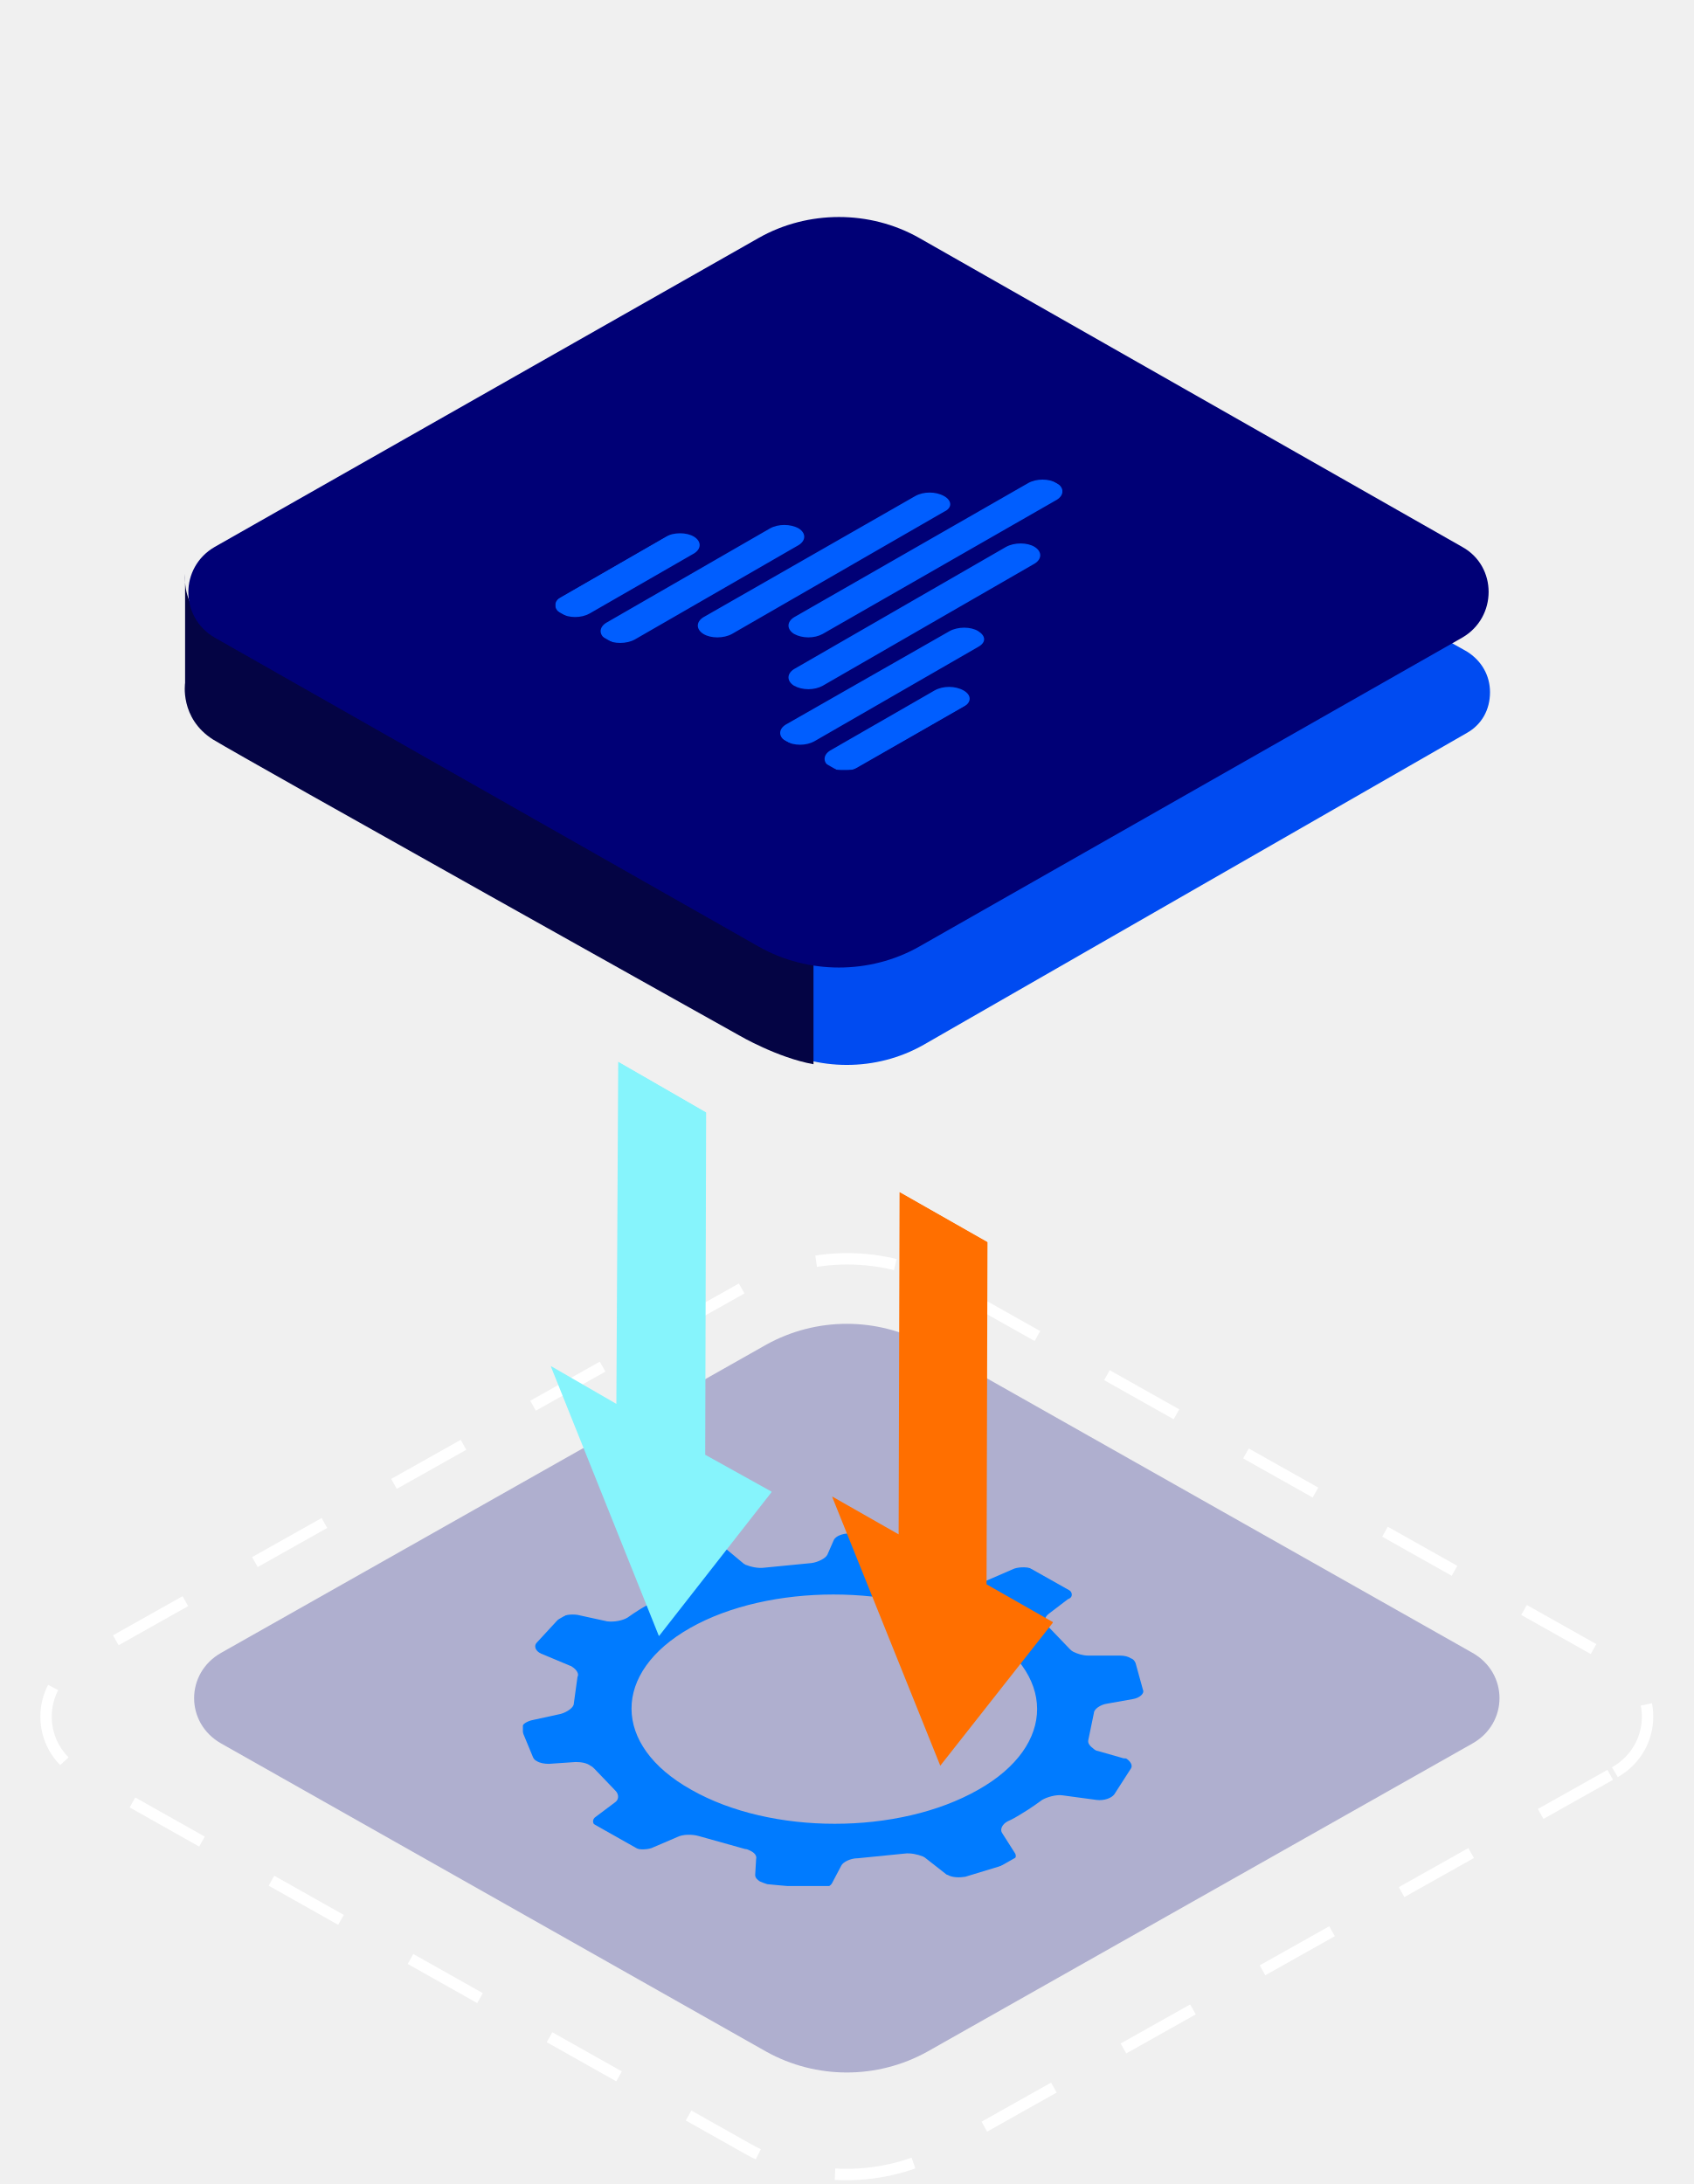
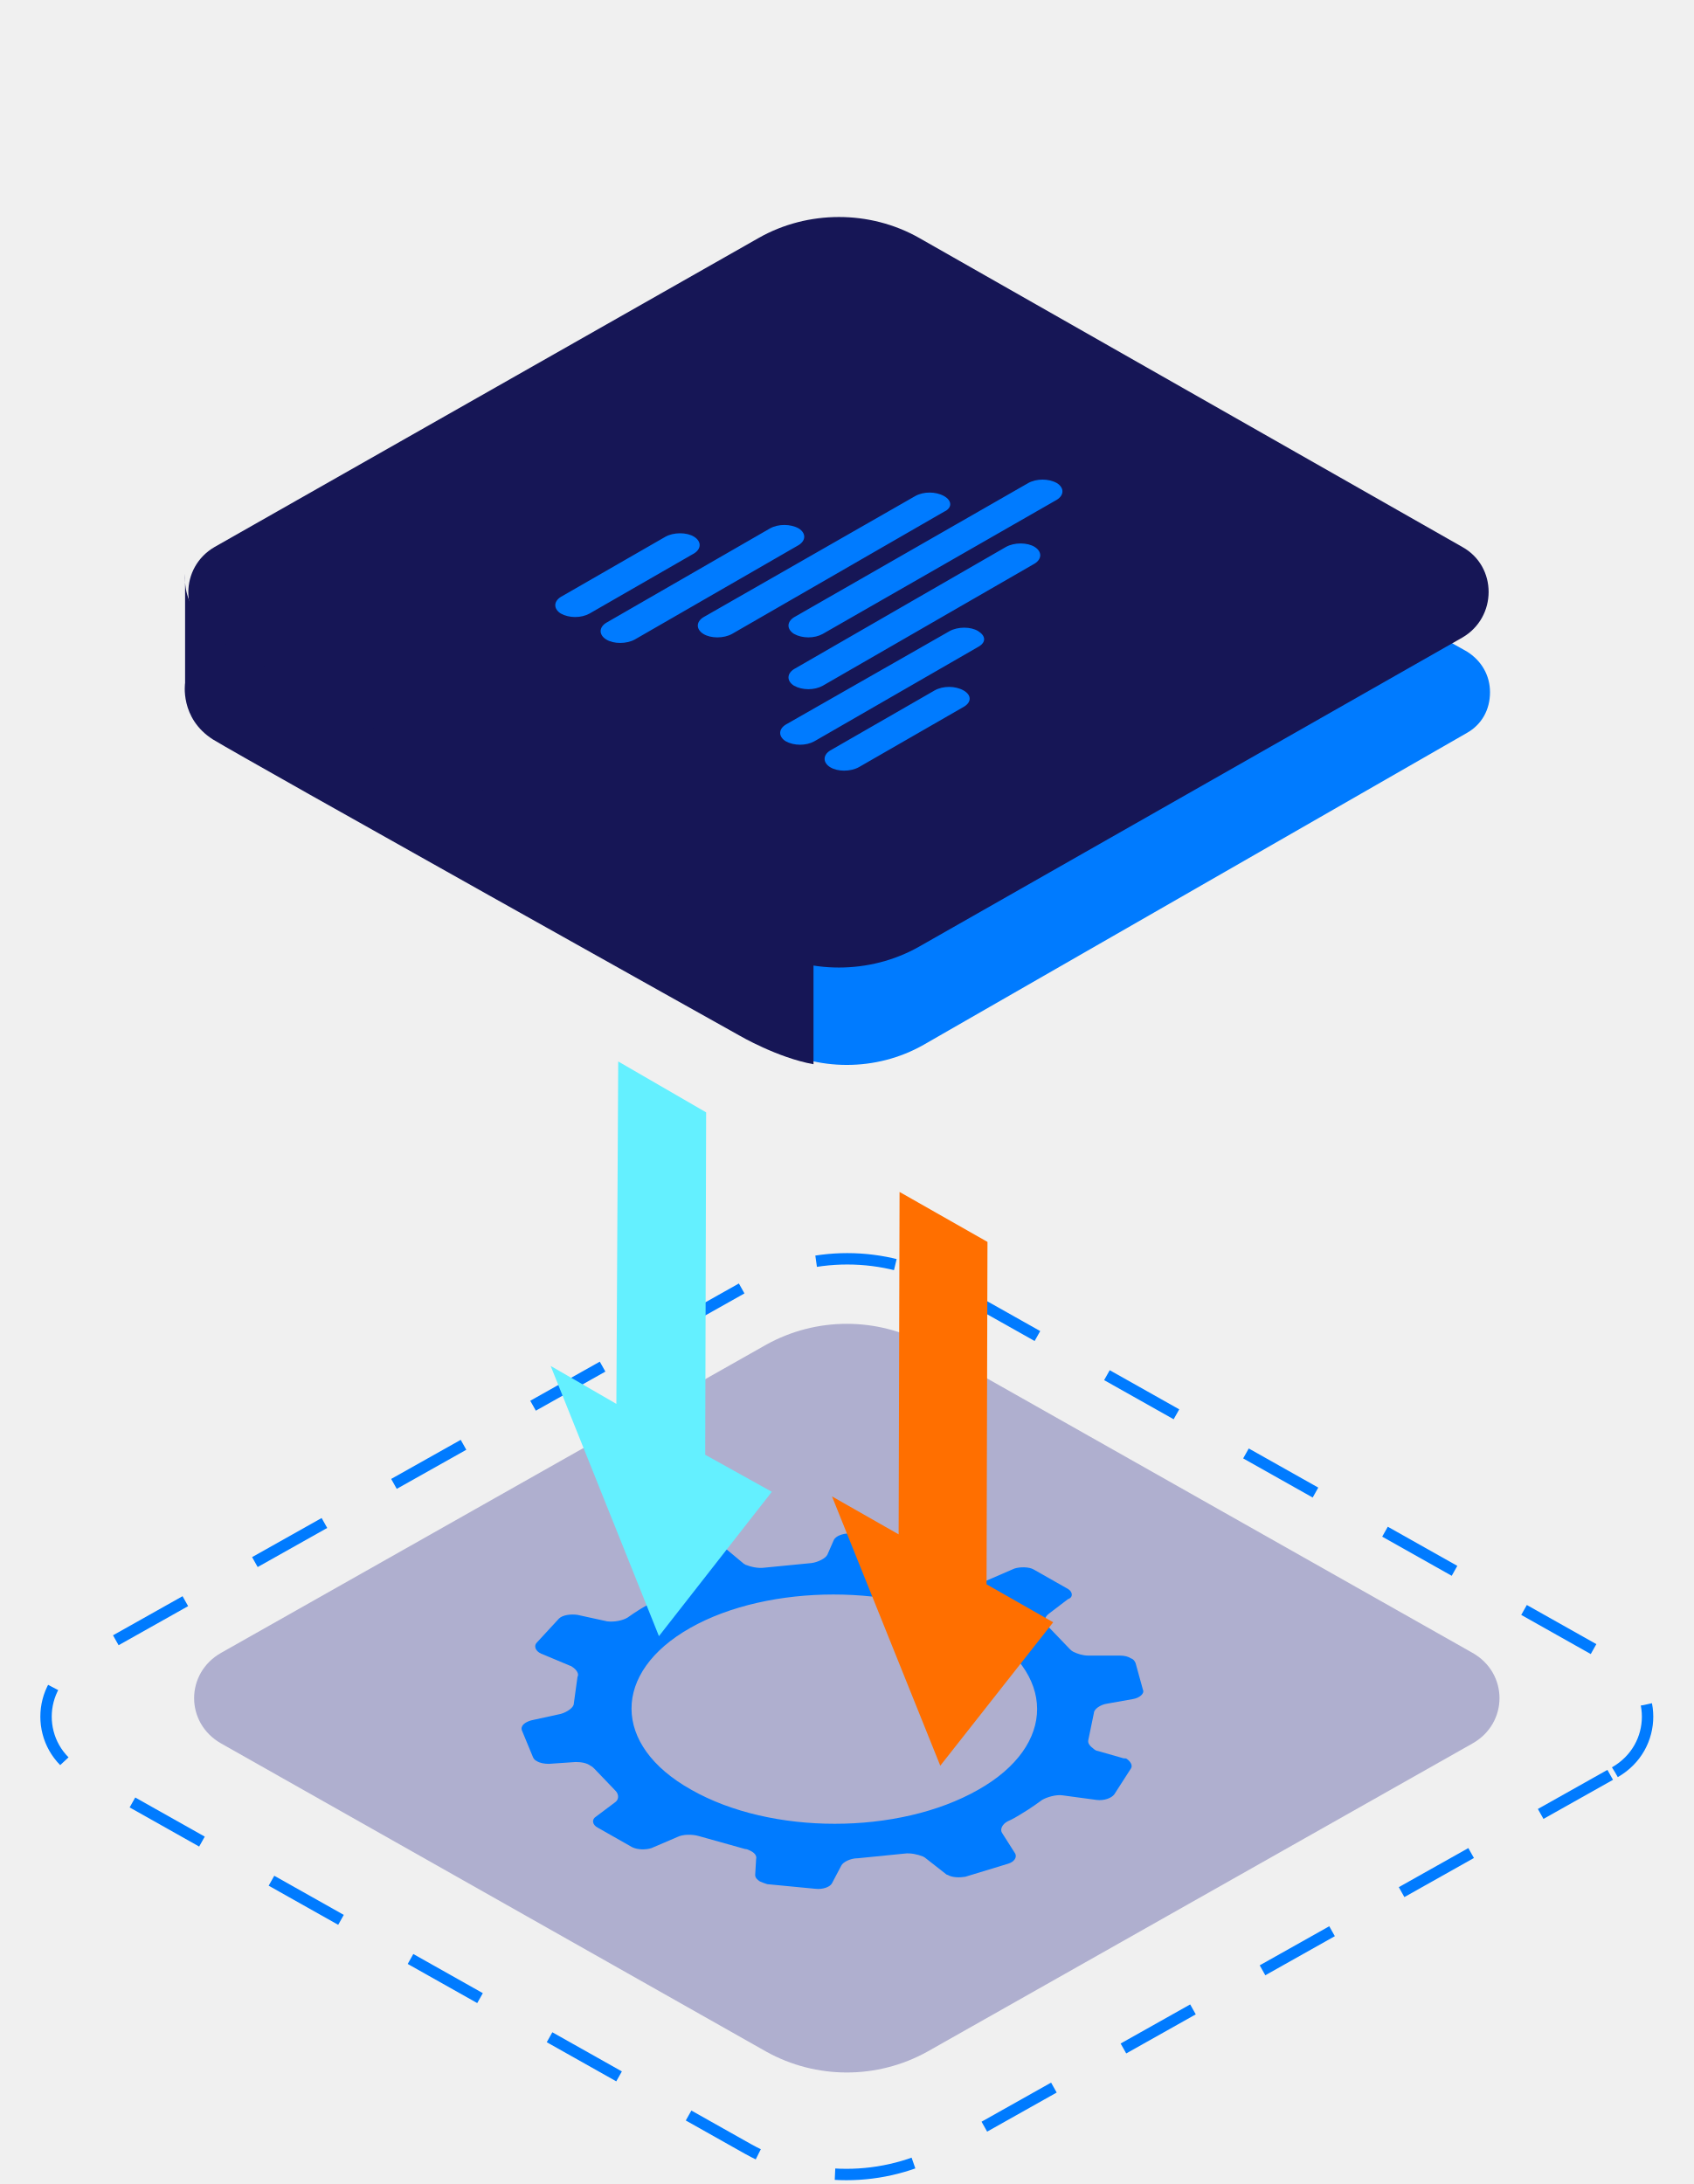
<svg xmlns="http://www.w3.org/2000/svg" version="1.1" id="Layer_1" x="0px" y="0px" viewBox="0 0 183 236" style="enable-background:new 0 0 183 236;" xml:space="preserve">
  <style type="text/css">
	.st0{opacity:0.27;fill:#000076;enable-background:new    ;}
- 	.st1{fill:#004BF1;}
- 	.st2{fill:#040444;}
- 	.st3{filter:url(#Adobe_OpacityMaskFilter);}
- 	.st4{fill:#FFFFFF;}
- 	.st5{mask:url(#mask-2_1_);fill:#000076;}
- 	.st6{filter:url(#Adobe_OpacityMaskFilter_1_);}
- 	.st7{mask:url(#mask-4_1_);fill:#005EFF;}
- 	.st8{fill:none;stroke:#FFFFFF;stroke-width:1.231;stroke-dasharray:8.62;}
- 	.st9{filter:url(#Adobe_OpacityMaskFilter_2_);}
- 	.st10{mask:url(#mask-6_1_);fill:#007BFF;}
- 	.st11{filter:url(#Adobe_OpacityMaskFilter_3_);}
- 	.st12{mask:url(#mask-8_1_);fill:#FF6F00;}
- 	.st13{filter:url(#Adobe_OpacityMaskFilter_4_);}
- 	.st14{mask:url(#mask-10_1_);fill:#86F4FC;}
+ 	.st1{fill:#007BFF;}
+ 	.st2{fill:#161656;}
+ 	.st3{fill:none;stroke:#007BFF;stroke-width:1.231;stroke-dasharray:8.62;}
+ 	.st4{fill:#FF6F00;}
+ 	.st5{fill:#64F0FF;}
</style>
-   <g id="Desktop">
-     <g id="_x32_-Services" transform="translate(-648, -587)">
-       <g id="Group-26" transform="translate(649, 587)">
-         <path id="Fill-1" class="st0" d="M158.1,188.4c3.9-2.2,3.9-7.6,0-9.8l-58.9-33.3c-5.4-3-12-3-17.4,0l-58.9,33.3     c-3.9,2.2-3.9,7.6,0,9.8l58.9,33.3c5.4,3,12,3,17.4,0L158.1,188.4z" />
-         <path id="Fill-3" class="st1" d="M81.8,101L26,69l-2.5,1.4C22,71.3,21,73,21,74.8c0,1.8,0.9,3.5,2.5,4.4l58.7,33.7     c5.1,2.9,11.5,2.9,16.6,0l58.7-33.7c1.6-0.9,2.5-2.5,2.5-4.4c0-1.8-0.9-3.4-2.5-4.4L155,69l-55.8,32     C93.8,104.1,87.2,104.1,81.8,101" />
-         <path id="Fill-5" class="st2" d="M19,62v11.8c0,0-0.6,3.8,3,6.1c3.6,2.2,56.9,32,56.9,32s4.1,2.4,8,3.1v-11.7     c0,0-2.8-0.1-9.1-3.7c-6.3-3.6-55-31.2-55-31.2S18.7,66.6,19,62" />
-         <g id="Group-11" transform="translate(15, 0)">
-           <g id="Clip-10">
- 				</g>
-           <defs>
-             <filter id="Adobe_OpacityMaskFilter" filterUnits="userSpaceOnUse" x="4.3" y="23.4" width="140.6" height="81.2">
-               <feColorMatrix type="matrix" values="1 0 0 0 0  0 1 0 0 0  0 0 1 0 0  0 0 0 1 0" />
-             </filter>
-           </defs>
-           <mask maskUnits="userSpaceOnUse" x="4.3" y="23.4" width="140.6" height="81.2" id="mask-2_1_">
-             <g class="st3">
-               <polygon id="path-1_1_" class="st4" points="4.3,23.4 144.9,23.4 144.9,104.6 4.3,104.6       " />
-             </g>
-           </mask>
-           <path id="Fill-9" class="st5" d="M142,68.9c3.8-2.2,3.8-7.7,0-9.8L83.3,25.7c-5.3-3-12-3-17.3,0L7.2,59.1      c-3.8,2.2-3.8,7.6,0,9.8L66,102.3c5.3,3,12,3,17.3,0L142,68.9z" />
-         </g>
-         <g id="Group-14" transform="translate(54, 20)">
-           <g id="Clip-13">
- 				</g>
-           <defs>
-             <filter id="Adobe_OpacityMaskFilter_1_" filterUnits="userSpaceOnUse" x="5" y="31.8" width="54.8" height="31.4">
-               <feColorMatrix type="matrix" values="1 0 0 0 0  0 1 0 0 0  0 0 1 0 0  0 0 0 1 0" />
-             </filter>
-           </defs>
-           <mask maskUnits="userSpaceOnUse" x="5" y="31.8" width="54.8" height="31.4" id="mask-4_1_">
-             <g class="st6">
-               <polyline id="path-3_1_" class="st4" points="4.1,45.4 43,23 75.3,41.4 36.3,63.7       " />
-             </g>
-           </mask>
-           <path id="Fill-12" class="st7" d="M59.2,32.2c-0.9-0.5-2.2-0.5-3.1,0L30.8,46.7c-0.8,0.5-0.8,1.3,0,1.8c0.9,0.5,2.2,0.5,3.1,0      L59.2,34C60,33.5,60,32.7,59.2,32.2 M20,38c-0.8-0.5-2.2-0.5-3.1,0L5.6,44.5c-0.8,0.5-0.8,1.3,0,1.8c0.9,0.5,2.2,0.5,3.1,0      L20,39.8C20.8,39.3,20.8,38.5,20,38 M49.1,54.6c-0.9-0.5-2.2-0.5-3.1,0l-11.3,6.5c-0.8,0.5-0.8,1.3,0,1.8c0.8,0.5,2.2,0.5,3.1,0      l11.3-6.5C50,55.9,50,55.1,49.1,54.6 M31.3,37.1c-0.9-0.5-2.2-0.5-3.1,0L10.5,47.3c-0.8,0.5-0.8,1.3,0,1.8      c0.8,0.5,2.2,0.5,3.1,0l17.7-10.2C32.1,38.4,32.1,37.6,31.3,37.1 M50.7,48.2c-0.8-0.5-2.2-0.5-3.1,0L29.9,58.3      c-0.8,0.5-0.8,1.3,0,1.8c0.9,0.5,2.2,0.5,3.1,0l17.7-10.2C51.6,49.4,51.5,48.7,50.7,48.2 M47,33.6c-0.9-0.5-2.2-0.5-3.1,0      L21,46.7c-0.8,0.5-0.8,1.3,0,1.8c0.8,0.5,2.2,0.5,3.1,0l22.9-13.2C47.9,34.9,47.9,34.1,47,33.6 M56.8,39.1      c-0.8-0.5-2.2-0.5-3.1,0L30.8,52.3c-0.8,0.5-0.8,1.3,0,1.8c0.9,0.5,2.2,0.5,3.1,0l22.9-13.2C57.6,40.4,57.6,39.6,56.8,39.1" />
-         </g>
-         <path id="Stroke-15" class="st8" d="M173.5,191.5c4.7-2.7,4.7-9.3,0-12l-72.3-40.7c-6.6-3.7-14.7-3.7-21.3,0L7.5,179.5     c-4.7,2.7-4.7,9.3,0,12l72.3,40.7c6.6,3.7,14.7,3.7,21.3,0L173.5,191.5z" />
-         <g id="Group-19" transform="translate(37, 134)">
-           <g id="Clip-18">
- 				</g>
-           <defs>
-             <filter id="Adobe_OpacityMaskFilter_2_" filterUnits="userSpaceOnUse" x="18.5" y="31.6" width="67.1" height="38.2">
-               <feColorMatrix type="matrix" values="1 0 0 0 0  0 1 0 0 0  0 0 1 0 0  0 0 0 1 0" />
-             </filter>
-           </defs>
-           <mask maskUnits="userSpaceOnUse" x="18.5" y="31.6" width="67.1" height="38.2" id="mask-6_1_">
-             <g class="st9">
-               <polyline id="path-5_1_" class="st4" points="4.7,51 52.6,23.8 100.2,50.6 52.2,77.8       " />
-             </g>
-           </mask>
-           <path id="Fill-17" class="st10" d="M77.4,37.7l-3.7-2.1c-0.5-0.3-1.5-0.3-2.1-0.1l-3,1.3c-0.6,0.3-1.7,0.3-2.3,0.1l-4.3-1.2      c-0.2-0.1-0.5-0.1-0.7-0.3c-0.4-0.2-0.7-0.5-0.7-0.8l-0.1-1.9c0-0.2-0.2-0.4-0.5-0.6C59.7,32.1,59.3,32,59,32l-5.2-0.3      c-0.8,0-1.5,0.3-1.7,0.7L51.4,34c-0.2,0.4-1,0.8-1.7,0.9l-5.1,0.5c-0.7,0.1-1.5-0.1-2-0.3c-0.1,0-0.1-0.1-0.2-0.1l-1.8-1.5      c0,0-0.1-0.1-0.2-0.1c-0.5-0.3-1.3-0.4-1.9-0.2l-4.6,1.4c-0.7,0.2-1,0.7-0.8,1.1l1.1,1.7c0.3,0.4,0,1-0.6,1.2      c0,0-0.7,0.3-1.6,0.8c-1.1,0.6-2.2,1.4-2.2,1.4c-0.5,0.3-1.4,0.5-2.2,0.4l-3.2-0.7c-0.7-0.1-1.6,0-2,0.4l-2.4,2.6      c-0.3,0.3-0.2,0.8,0.3,1.1c0.1,0,0.1,0.1,0.2,0.1l3.1,1.3c0.1,0,0.2,0.1,0.2,0.1c0.5,0.3,0.8,0.8,0.6,1.1L24,50.1      c0,0.4-0.7,0.9-1.4,1.1l-3.2,0.7c-0.7,0.2-1.2,0.6-1,1.1l1.2,2.9c0.1,0.2,0.2,0.3,0.4,0.4c0.3,0.2,0.8,0.3,1.3,0.3l2.9-0.2      c0.6,0,1.2,0.1,1.6,0.4c0.2,0.1,0.3,0.2,0.4,0.3l2.3,2.4c0.4,0.4,0.4,1-0.1,1.3l-2,1.5c-0.5,0.3-0.4,0.9,0.2,1.2c0,0,0,0,0,0      l3.7,2.1c0.6,0.3,1.5,0.3,2.1,0.1l2.8-1.2c0.6-0.3,1.6-0.3,2.3-0.1l5,1.4c0.2,0,0.4,0.1,0.6,0.2c0.4,0.2,0.7,0.5,0.6,0.9      l-0.1,1.7c0,0.3,0.2,0.5,0.5,0.7c0.2,0.1,0.5,0.2,0.8,0.3l5.2,0.5c0.8,0.1,1.6-0.2,1.8-0.6l1-1.9c0.2-0.4,1-0.8,1.8-0.8l5-0.5      c0.7-0.1,1.5,0.1,2,0.3c0.1,0,0.1,0.1,0.2,0.1l2.3,1.8c0,0,0.1,0.1,0.2,0.1c0.5,0.3,1.3,0.3,1.9,0.2l4.6-1.4      c0.7-0.2,1-0.7,0.8-1.1l-1.4-2.2c-0.3-0.4,0-1,0.6-1.3c0,0,0.5-0.2,1.3-0.7c1.2-0.7,2.4-1.6,2.4-1.6c0.5-0.3,1.5-0.6,2.2-0.5      l3.7,0.5c0.8,0.1,1.6-0.2,1.9-0.6l1.8-2.8c0.2-0.3,0-0.7-0.4-1c-0.1-0.1-0.2-0.1-0.4-0.1l-2.8-0.8c-0.1,0-0.3-0.1-0.4-0.2      c-0.4-0.3-0.7-0.6-0.6-1l0.6-2.9c0-0.4,0.7-0.9,1.4-1l2.8-0.5c0.7-0.1,1.3-0.6,1.1-1l-0.8-2.9c-0.1-0.2-0.2-0.4-0.5-0.5      c-0.3-0.2-0.7-0.3-1.2-0.3l-3.4,0c-0.6,0-1.2-0.2-1.6-0.4c-0.2-0.1-0.3-0.2-0.4-0.3l-2.4-2.5c-0.4-0.4-0.4-0.9,0.1-1.3l2.1-1.6      C78,38.6,77.9,38,77.4,37.7 M36.7,59.4c-8.6-4.8-8.6-12.7-0.1-17.5c8.5-4.8,22.4-4.8,31,0c8.6,4.8,8.6,12.7,0.1,17.5      C59.1,64.3,45.3,64.3,36.7,59.4" />
-         </g>
-         <g id="Group-22" transform="translate(84, 101)">
-           <g id="Clip-21">
- 				</g>
-           <defs>
-             <filter id="Adobe_OpacityMaskFilter_3_" filterUnits="userSpaceOnUse" x="4.9" y="27.8" width="23.9" height="62.1">
-               <feColorMatrix type="matrix" values="1 0 0 0 0  0 1 0 0 0  0 0 1 0 0  0 0 0 1 0" />
-             </filter>
-           </defs>
-           <mask maskUnits="userSpaceOnUse" x="4.9" y="27.8" width="23.9" height="62.1" id="mask-8_1_">
-             <g class="st11">
-               <polygon id="path-7_1_" class="st4" points="4.8,83.1 5,23.7 28.9,37.3 28.7,96.8       " />
-             </g>
-           </mask>
-           <polygon id="Fill-20" class="st12" points="21.7,33.2 12.2,27.8 12.1,64.8 4.9,60.7 16.6,89.8 28.8,74.3 21.6,70.2     " />
-         </g>
-         <g id="Group-25" transform="translate(54, 87)">
-           <g id="Clip-24">
- 				</g>
-           <defs>
-             <filter id="Adobe_OpacityMaskFilter_4_" filterUnits="userSpaceOnUse" x="4.5" y="27.7" width="23.9" height="62.1">
-               <feColorMatrix type="matrix" values="1 0 0 0 0  0 1 0 0 0  0 0 1 0 0  0 0 0 1 0" />
-             </filter>
-           </defs>
-           <mask maskUnits="userSpaceOnUse" x="4.5" y="27.7" width="23.9" height="62.1" id="mask-10_1_">
-             <g class="st13">
-               <polygon id="path-9_1_" class="st4" points="4.4,83.1 4.6,23.6 28.5,37.3 28.3,96.7       " />
-             </g>
-           </mask>
-           <polygon id="Fill-23" class="st14" points="21.3,33.2 11.8,27.7 11.6,64.7 4.5,60.6 16.2,89.8 28.4,74.2 21.2,70.2     " />
-         </g>
-       </g>
-     </g>
-   </g>
+   <path id="shadow" class="st0" d="M159.1,188.4c3.9-2.2,3.9-7.6,0-9.8l-58.9-33.3c-5.4-3-12-3-17.4,0l-58.9,33.3  c-3.9,2.2-3.9,7.6,0,9.8l58.9,33.3c5.4,3,12,3,17.4,0L159.1,188.4z" />
+   <path id="side-right" class="st1" d="M82.8,101L27,69l-2.5,1.4C23,71.3,22,73,22,74.8s0.9,3.5,2.5,4.4l58.7,33.7  c5.1,2.9,11.5,2.9,16.6,0l58.7-33.7c1.6-0.9,2.5-2.5,2.5-4.4c0-1.8-0.9-3.4-2.5-4.4L156,69l-55.8,32C94.8,104.1,88.2,104.1,82.8,101  " />
+   <path id="side-left" class="st2" d="M20,62v11.8c0,0-0.6,3.8,3,6.1c3.6,2.2,56.9,32,56.9,32s4.1,2.4,8,3.1v-11.7  c0,0-2.8-0.1-9.1-3.7c-6.3-3.6-55-31.2-55-31.2S19.7,66.6,20,62" />
+   <path id="background" class="st2" d="M158,68.9c3.8-2.2,3.8-7.7,0-9.8L99.3,25.7c-5.3-3-12-3-17.3,0L23.2,59.1  c-3.8,2.2-3.8,7.6,0,9.8L82,102.3c5.3,3,12,3,17.3,0L158,68.9z" />
+   <path id="Fill-12" class="st1" d="M114.2,52.2c-0.9-0.5-2.2-0.5-3.1,0L85.8,66.7c-0.8,0.5-0.8,1.3,0,1.8c0.9,0.5,2.2,0.5,3.1,0  L114.2,54C115,53.5,115,52.7,114.2,52.2 M75,58c-0.8-0.5-2.2-0.5-3.1,0l-11.3,6.5c-0.8,0.5-0.8,1.3,0,1.8c0.9,0.5,2.2,0.5,3.1,0  L75,59.8C75.8,59.3,75.8,58.5,75,58 M104.1,74.6c-0.9-0.5-2.2-0.5-3.1,0l-11.3,6.5c-0.8,0.5-0.8,1.3,0,1.8c0.8,0.5,2.2,0.5,3.1,0  l11.3-6.5C105,75.9,105,75.1,104.1,74.6 M86.3,57.1c-0.9-0.5-2.2-0.5-3.1,0L65.5,67.3c-0.8,0.5-0.8,1.3,0,1.8s2.2,0.5,3.1,0  l17.7-10.2C87.1,58.4,87.1,57.6,86.3,57.1 M105.7,68.2c-0.8-0.5-2.2-0.5-3.1,0L84.9,78.3c-0.8,0.5-0.8,1.3,0,1.8  c0.9,0.5,2.2,0.5,3.1,0l17.7-10.2C106.6,69.4,106.5,68.7,105.7,68.2 M102,53.6c-0.9-0.5-2.2-0.5-3.1,0L76,66.7  c-0.8,0.5-0.8,1.3,0,1.8s2.2,0.5,3.1,0L102,55.3C102.9,54.9,102.9,54.1,102,53.6 M111.8,59.1c-0.8-0.5-2.2-0.5-3.1,0L85.8,72.3  c-0.8,0.5-0.8,1.3,0,1.8c0.9,0.5,2.2,0.5,3.1,0l22.9-13.2C112.6,60.4,112.6,59.6,111.8,59.1" />
+   <path id="border" class="st3" d="M174.5,191.5c4.7-2.7,4.7-9.3,0-12l-72.3-40.7c-6.6-3.7-14.7-3.7-21.3,0L8.5,179.5  c-4.7,2.7-4.7,9.3,0,12l72.3,40.7c6.6,3.7,14.7,3.7,21.3,0L174.5,191.5z" />
+   <path id="cog" class="st1" d="M115.4,171.7l-3.7-2.1c-0.5-0.3-1.5-0.3-2.1-0.1l-3,1.3c-0.6,0.3-1.7,0.3-2.3,0.1l-4.3-1.2  c-0.2-0.1-0.5-0.1-0.7-0.3c-0.4-0.2-0.7-0.5-0.7-0.8l-0.1-1.9c0-0.2-0.2-0.4-0.5-0.6c-0.3,0-0.7-0.1-1-0.1l-5.2-0.3  c-0.8,0-1.5,0.3-1.7,0.7l-0.7,1.6c-0.2,0.4-1,0.8-1.7,0.9l-5.1,0.5c-0.7,0.1-1.5-0.1-2-0.3c-0.1,0-0.1-0.1-0.2-0.1l-1.8-1.5  c0,0-0.1-0.1-0.2-0.1c-0.5-0.3-1.3-0.4-1.9-0.2l-4.6,1.4c-0.7,0.2-1,0.7-0.8,1.1l1.1,1.7c0.3,0.4,0,1-0.6,1.2c0,0-0.7,0.3-1.6,0.8  c-1.1,0.6-2.2,1.4-2.2,1.4c-0.5,0.3-1.4,0.5-2.2,0.4l-3.2-0.7c-0.7-0.1-1.6,0-2,0.4l-2.4,2.6c-0.3,0.3-0.2,0.8,0.3,1.1  c0.1,0,0.1,0.1,0.2,0.1l3.1,1.3c0.1,0,0.2,0.1,0.2,0.1c0.5,0.3,0.8,0.8,0.6,1.1l-0.4,2.9c0,0.4-0.7,0.9-1.4,1.1l-3.2,0.7  c-0.7,0.2-1.2,0.6-1,1.1l1.2,2.9c0.1,0.2,0.2,0.3,0.4,0.4c0.3,0.2,0.8,0.3,1.3,0.3l2.9-0.2c0.6,0,1.2,0.1,1.6,0.4  c0.2,0.1,0.3,0.2,0.4,0.3l2.3,2.4c0.4,0.4,0.4,1-0.1,1.3l-2,1.5c-0.5,0.3-0.4,0.9,0.2,1.2l0,0l3.7,2.1c0.6,0.3,1.5,0.3,2.1,0.1  l2.8-1.2c0.6-0.3,1.6-0.3,2.3-0.1l5,1.4c0.2,0,0.4,0.1,0.6,0.2c0.4,0.2,0.7,0.5,0.6,0.9l-0.1,1.7c0,0.3,0.2,0.5,0.5,0.7  c0.2,0.1,0.5,0.2,0.8,0.3l5.2,0.5c0.8,0.1,1.6-0.2,1.8-0.6l1-1.9c0.2-0.4,1-0.8,1.8-0.8l5-0.5c0.7-0.1,1.5,0.1,2,0.3  c0.1,0,0.1,0.1,0.2,0.1l2.3,1.8c0,0,0.1,0.1,0.2,0.1c0.5,0.3,1.3,0.3,1.9,0.2l4.6-1.4c0.7-0.2,1-0.7,0.8-1.1l-1.4-2.2  c-0.3-0.4,0-1,0.6-1.3c0,0,0.5-0.2,1.3-0.7c1.2-0.7,2.4-1.6,2.4-1.6c0.5-0.3,1.5-0.6,2.2-0.5l3.7,0.5c0.8,0.1,1.6-0.2,1.9-0.6  l1.8-2.8c0.2-0.3,0-0.7-0.4-1c-0.1-0.1-0.2-0.1-0.4-0.1l-2.8-0.8c-0.1,0-0.3-0.1-0.4-0.2c-0.4-0.3-0.7-0.6-0.6-1l0.6-2.9  c0-0.4,0.7-0.9,1.4-1l2.8-0.5c0.7-0.1,1.3-0.6,1.1-1l-0.8-2.9c-0.1-0.2-0.2-0.4-0.5-0.5c-0.3-0.2-0.7-0.3-1.2-0.3h-3.4  c-0.6,0-1.2-0.2-1.6-0.4c-0.2-0.1-0.3-0.2-0.4-0.3l-2.4-2.5c-0.4-0.4-0.4-0.9,0.1-1.3l2.1-1.6C116,172.6,115.9,172,115.4,171.7   M74.7,193.4c-8.6-4.8-8.6-12.7-0.1-17.5c8.5-4.8,22.4-4.8,31,0c8.6,4.8,8.6,12.7,0.1,17.5C97.1,198.3,83.3,198.3,74.7,193.4" />
+   <polygon id="arrow-2" class="st4" points="106.7,134.2 97.2,128.8 97.1,165.8 89.9,161.7 101.6,190.8 113.8,175.3 106.6,171.2 " />
+   <polygon id="arrow-1" class="st5" points="76.3,120.2 66.8,114.7 66.6,151.7 59.5,147.6 71.2,176.8 83.4,161.2 76.2,157.2 " />
</svg>
